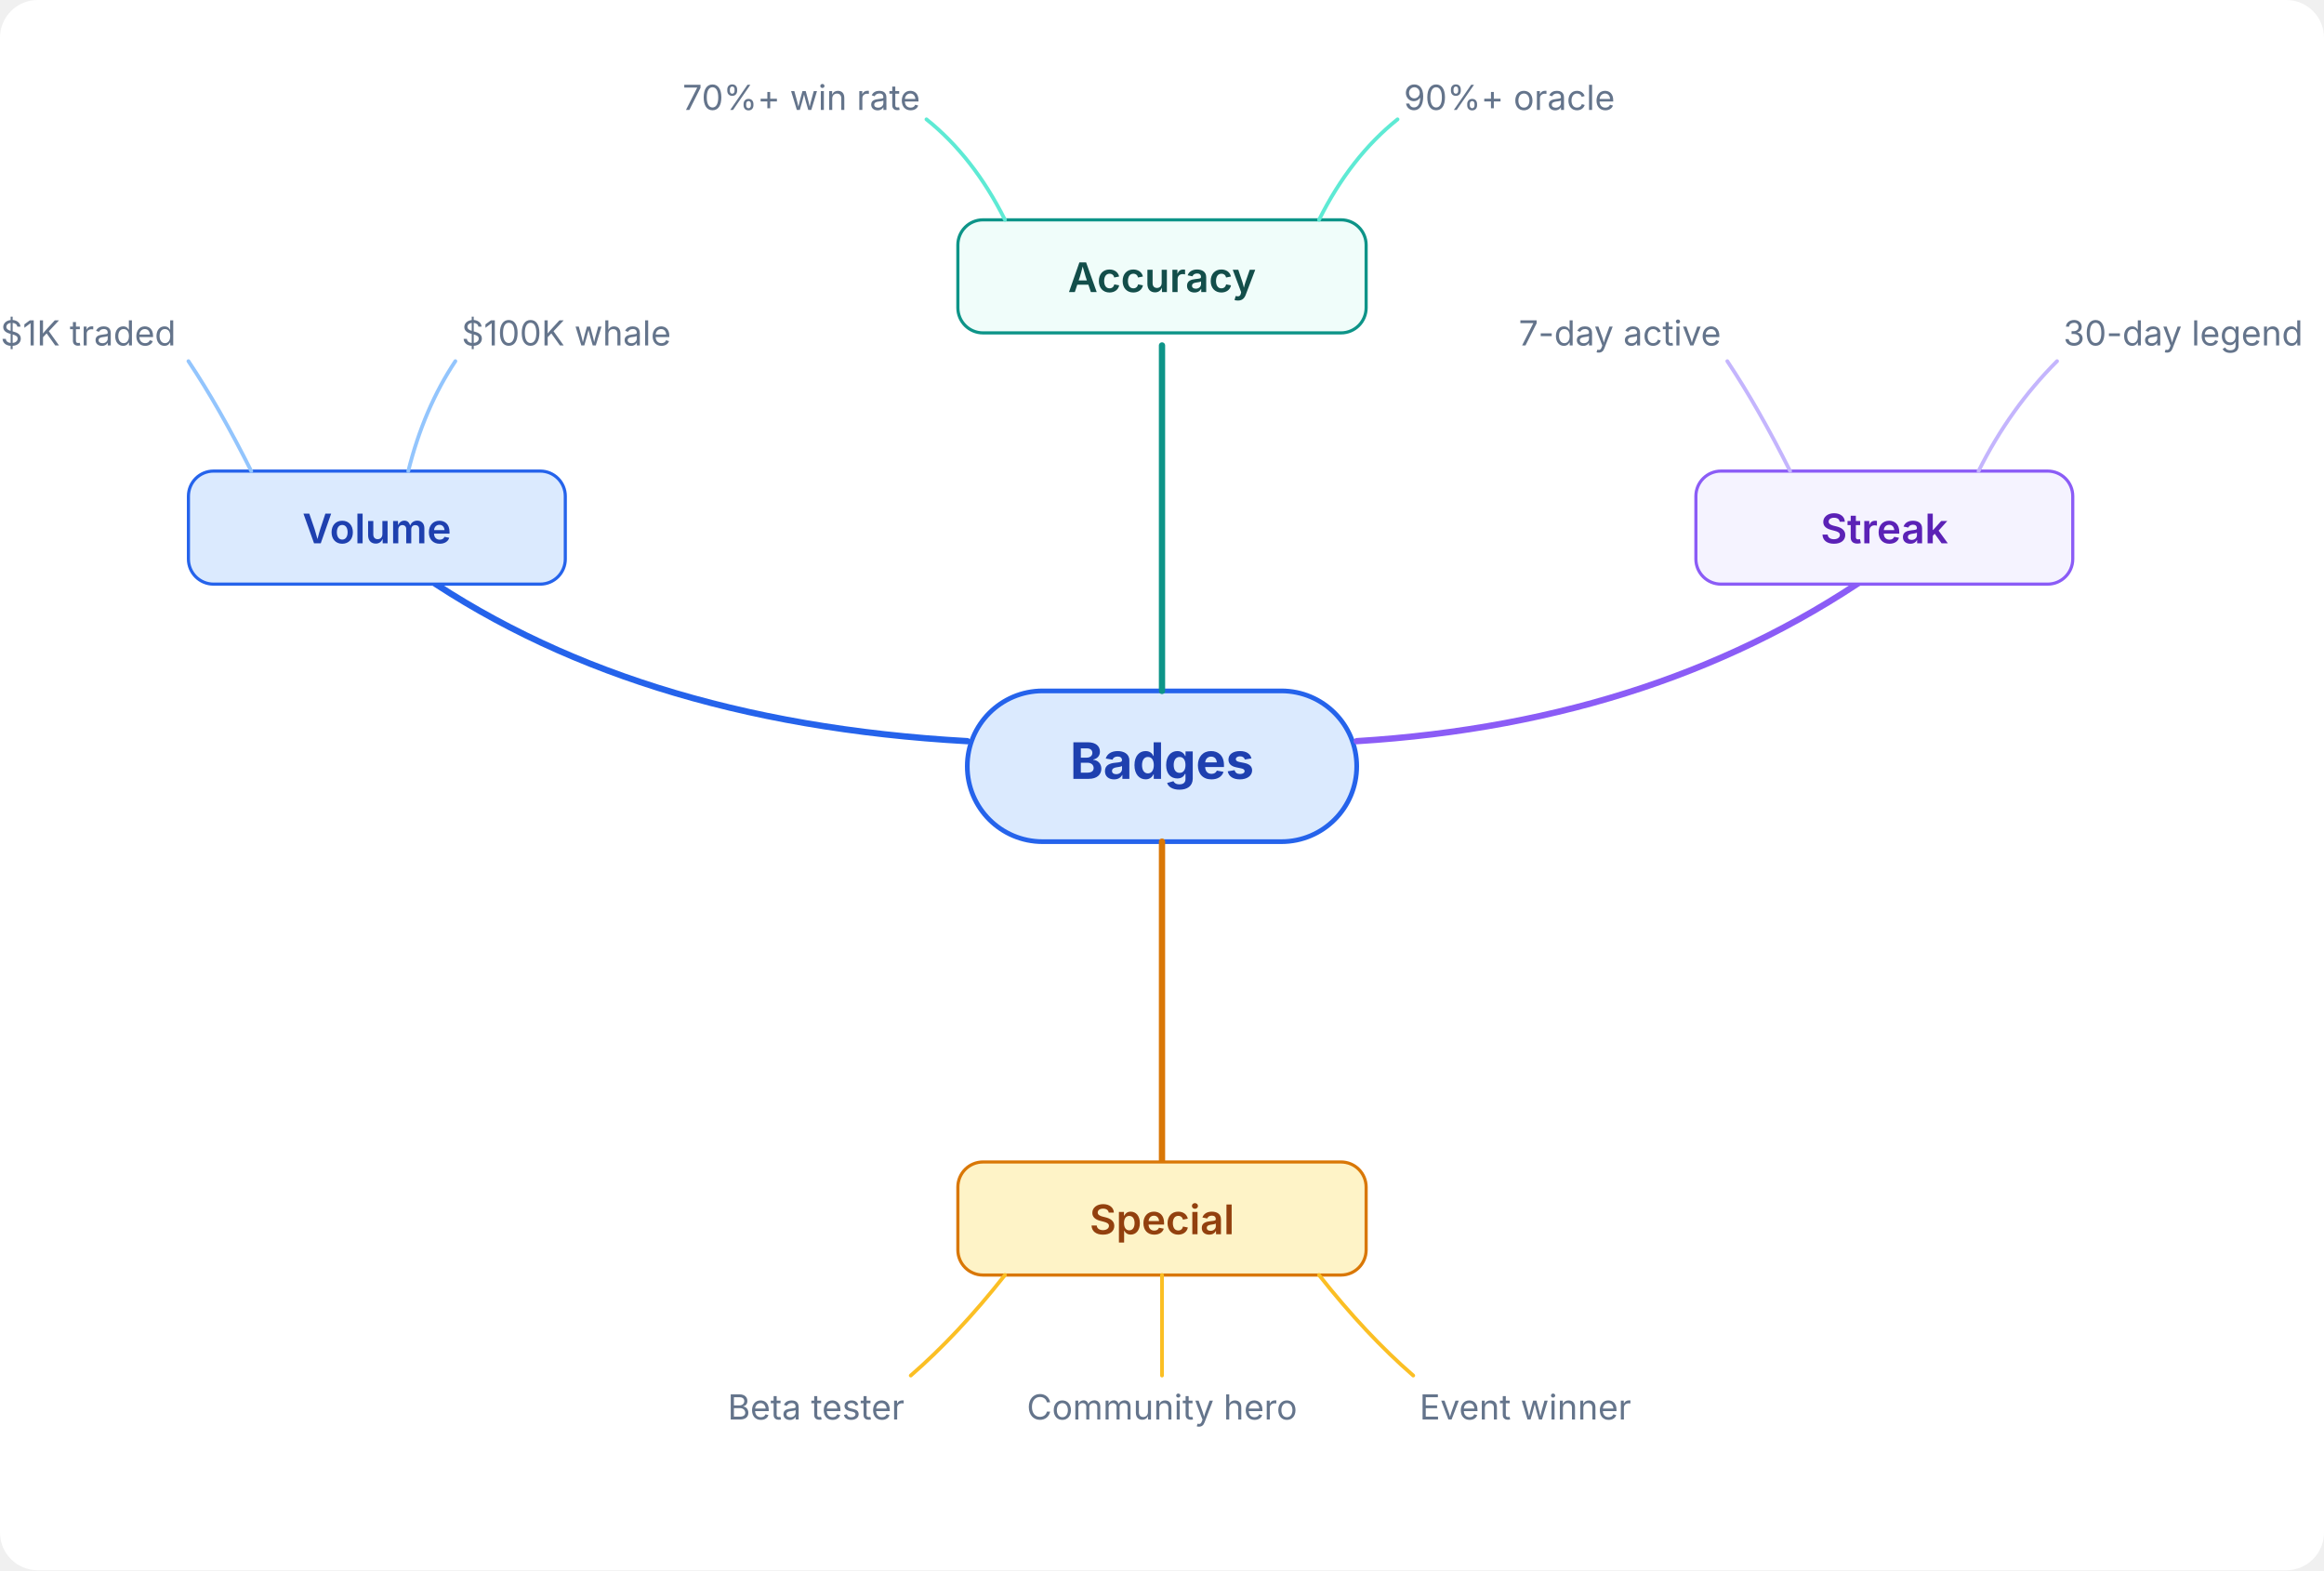
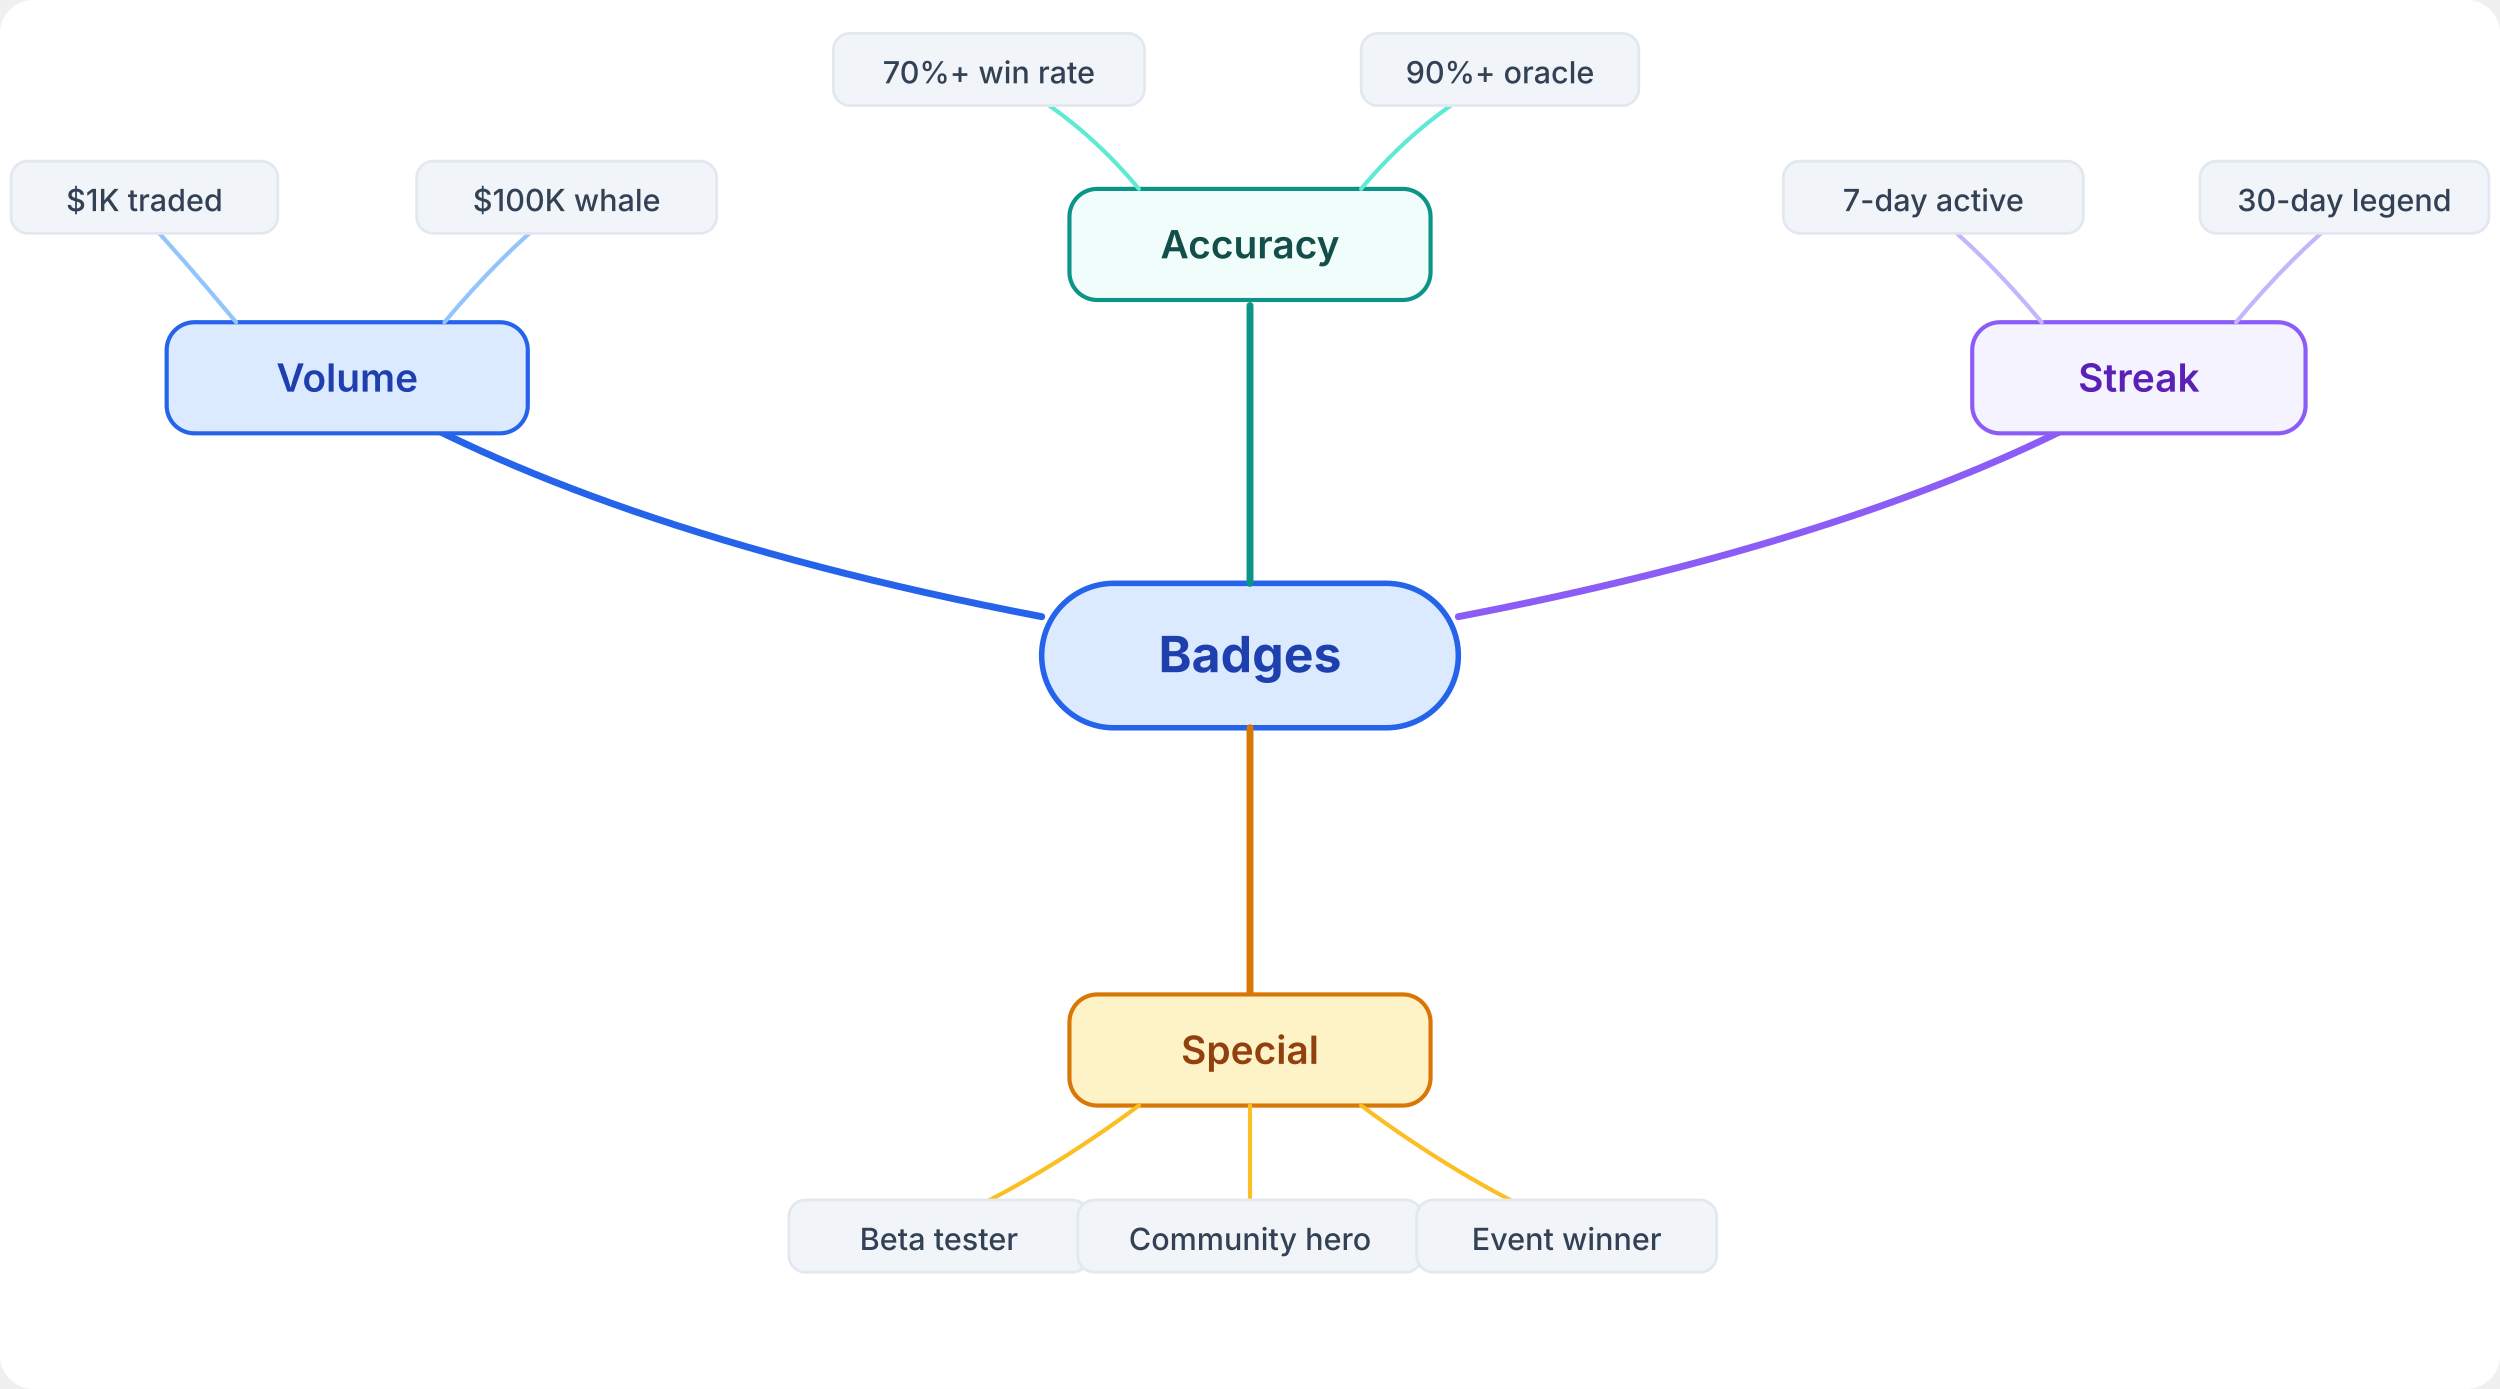
- <svg xmlns="http://www.w3.org/2000/svg" viewBox="0 0 740 500" font-family="Inter, system-ui, sans-serif">
-   <rect x="0" y="0" width="740" height="500" rx="12" fill="#ffffff" />
-   <g transform="translate(30,30)">
-     <style>
-     .center { font-size: 16px; font-weight: 700; fill: #1e40af; }
-     .l1 { font-size: 13px; font-weight: 600; }
-     .l2 { font-size: 11px; fill: #64748b; }
-     .branch { fill: none; stroke-width: 2; stroke-linecap: round; }
-     .twig { fill: none; stroke-width: 1.2; stroke-linecap: round; }
+ <svg xmlns="http://www.w3.org/2000/svg" viewBox="0 0 900 500" font-family="Inter, system-ui, sans-serif">
+   <rect x="0" y="0" width="900" height="500" rx="12" fill="#ffffff" />
+   <style>
+     .center { font-size: 18px; font-weight: 700; fill: #1e40af; }
+     .l1 { font-size: 14px; font-weight: 600; }
+     .l2 { font-size: 11px; font-weight: 500; fill: #334155; }
+     .branch { fill: none; stroke-width: 2.5; stroke-linecap: round; }
+     .twig { fill: none; stroke-width: 1.5; stroke-linecap: round; }
+     .leaf { fill: #f1f5f9; stroke: #e2e8f0; stroke-width: 1; }
  </style>
-     <rect x="278" y="190" width="124" height="48" rx="24" fill="#dbeafe" stroke="#2563eb" stroke-width="1.5" />
-     <text class="center" x="340" y="218" text-anchor="middle">Badges</text>
-     <path class="branch" stroke="#2563eb" d="M278 206 Q170 200 100 150" />
-     <rect x="30" y="120" width="120" height="36" rx="8" fill="#dbeafe" stroke="#2563eb" stroke-width="1" />
-     <text class="l1" fill="#1e40af" x="90" y="143" text-anchor="middle">Volume</text>
-     <path class="twig" stroke="#93c5fd" d="M50 120 Q40 100 30 85" />
-     <text class="l2" x="26" y="80" text-anchor="end">$1K traded</text>
-     <path class="twig" stroke="#93c5fd" d="M100 120 Q105 100 115 85" />
-     <text class="l2" x="117" y="80" text-anchor="start">$100K whale</text>
-     <path class="branch" stroke="#0d9488" d="M340 190 Q340 120 340 80" />
-     <rect x="275" y="40" width="130" height="36" rx="8" fill="#f0fdfa" stroke="#0d9488" stroke-width="1" />
-     <text class="l1" fill="#134e4a" x="340" y="63" text-anchor="middle">Accuracy</text>
-     <path class="twig" stroke="#5eead4" d="M290 40 Q280 20 265 8" />
-     <text class="l2" x="263" y="5" text-anchor="end">70%+ win rate</text>
-     <path class="twig" stroke="#5eead4" d="M390 40 Q400 20 415 8" />
-     <text class="l2" x="417" y="5" text-anchor="start">90%+ oracle</text>
-     <path class="branch" stroke="#8b5cf6" d="M402 206 Q500 200 570 150" />
-     <rect x="510" y="120" width="120" height="36" rx="8" fill="#f5f3ff" stroke="#8b5cf6" stroke-width="1" />
-     <text class="l1" fill="#5b21b6" x="570" y="143" text-anchor="middle">Streak</text>
-     <path class="twig" stroke="#c4b5fd" d="M540 120 Q530 100 520 85" />
-     <text class="l2" x="518" y="80" text-anchor="end">7-day active</text>
-     <path class="twig" stroke="#c4b5fd" d="M600 120 Q610 100 625 85" />
-     <text class="l2" x="627" y="80" text-anchor="start">30-day legend</text>
-     <path class="branch" stroke="#d97706" d="M340 238 Q340 310 340 340" />
-     <rect x="275" y="340" width="130" height="36" rx="8" fill="#fef3c7" stroke="#d97706" stroke-width="1" />
-     <text class="l1" fill="#92400e" x="340" y="363" text-anchor="middle">Special</text>
-     <path class="twig" stroke="#fbbf24" d="M290 376 Q275 395 260 408" />
-     <text class="l2" x="258" y="422" text-anchor="end">Beta tester</text>
-     <path class="twig" stroke="#fbbf24" d="M340 376 Q340 395 340 408" />
-     <text class="l2" x="340" y="422" text-anchor="middle">Community hero</text>
-     <path class="twig" stroke="#fbbf24" d="M390 376 Q405 395 420 408" />
-     <text class="l2" x="422" y="422" text-anchor="start">Event winner</text>
-   </g>
+   <rect x="375" y="210" width="150" height="52" rx="26" fill="#dbeafe" stroke="#2563eb" stroke-width="2" />
+   <text class="center" x="450" y="242" text-anchor="middle">Badges</text>
+   <path class="branch" stroke="#2563eb" d="M375 222 C260 200, 180 170, 130 140" />
+   <rect x="60" y="116" width="130" height="40" rx="10" fill="#dbeafe" stroke="#2563eb" stroke-width="1.5" />
+   <text class="l1" fill="#1e40af" x="125" y="141" text-anchor="middle">Volume</text>
+   <path class="twig" stroke="#93c5fd" d="M85 116 Q65 92, 50 76" />
+   <rect x="4" y="58" width="96" height="26" rx="6" class="leaf" />
+   <text class="l2" x="52" y="76" text-anchor="middle">$1K traded</text>
+   <path class="twig" stroke="#93c5fd" d="M160 116 Q180 92, 200 76" />
+   <rect x="150" y="58" width="108" height="26" rx="6" class="leaf" />
+   <text class="l2" x="204" y="76" text-anchor="middle">$100K whale</text>
+   <path class="branch" stroke="#0d9488" d="M450 210 Q450 140, 450 110" />
+   <rect x="385" y="68" width="130" height="40" rx="10" fill="#f0fdfa" stroke="#0d9488" stroke-width="1.5" />
+   <text class="l1" fill="#134e4a" x="450" y="93" text-anchor="middle">Accuracy</text>
+   <path class="twig" stroke="#5eead4" d="M410 68 Q390 44, 365 30" />
+   <rect x="300" y="12" width="112" height="26" rx="6" class="leaf" />
+   <text class="l2" x="356" y="30" text-anchor="middle">70%+ win rate</text>
+   <path class="twig" stroke="#5eead4" d="M490 68 Q510 44, 535 30" />
+   <rect x="490" y="12" width="100" height="26" rx="6" class="leaf" />
+   <text class="l2" x="540" y="30" text-anchor="middle">90%+ oracle</text>
+   <path class="branch" stroke="#8b5cf6" d="M525 222 C640 200, 720 170, 770 140" />
+   <rect x="710" y="116" width="120" height="40" rx="10" fill="#f5f3ff" stroke="#8b5cf6" stroke-width="1.5" />
+   <text class="l1" fill="#5b21b6" x="770" y="141" text-anchor="middle">Streak</text>
+   <path class="twig" stroke="#c4b5fd" d="M735 116 Q715 92, 695 76" />
+   <rect x="642" y="58" width="108" height="26" rx="6" class="leaf" />
+   <text class="l2" x="696" y="76" text-anchor="middle">7-day active</text>
+   <path class="twig" stroke="#c4b5fd" d="M805 116 Q825 92, 845 76" />
+   <rect x="792" y="58" width="104" height="26" rx="6" class="leaf" />
+   <text class="l2" x="844" y="76" text-anchor="middle">30-day legend</text>
+   <path class="branch" stroke="#d97706" d="M450 262 Q450 340, 450 360" />
+   <rect x="385" y="358" width="130" height="40" rx="10" fill="#fef3c7" stroke="#d97706" stroke-width="1.5" />
+   <text class="l1" fill="#92400e" x="450" y="383" text-anchor="middle">Special</text>
+   <path class="twig" stroke="#fbbf24" d="M410 398 Q375 424, 340 440" />
+   <rect x="284" y="432" width="108" height="26" rx="6" class="leaf" />
+   <text class="l2" x="338" y="450" text-anchor="middle">Beta tester</text>
+   <path class="twig" stroke="#fbbf24" d="M450 398 Q450 424, 450 440" />
+   <rect x="388" y="432" width="124" height="26" rx="6" class="leaf" />
+   <text class="l2" x="450" y="450" text-anchor="middle">Community hero</text>
+   <path class="twig" stroke="#fbbf24" d="M490 398 Q525 424, 560 440" />
+   <rect x="510" y="432" width="108" height="26" rx="6" class="leaf" />
+   <text class="l2" x="564" y="450" text-anchor="middle">Event winner</text>
</svg>
